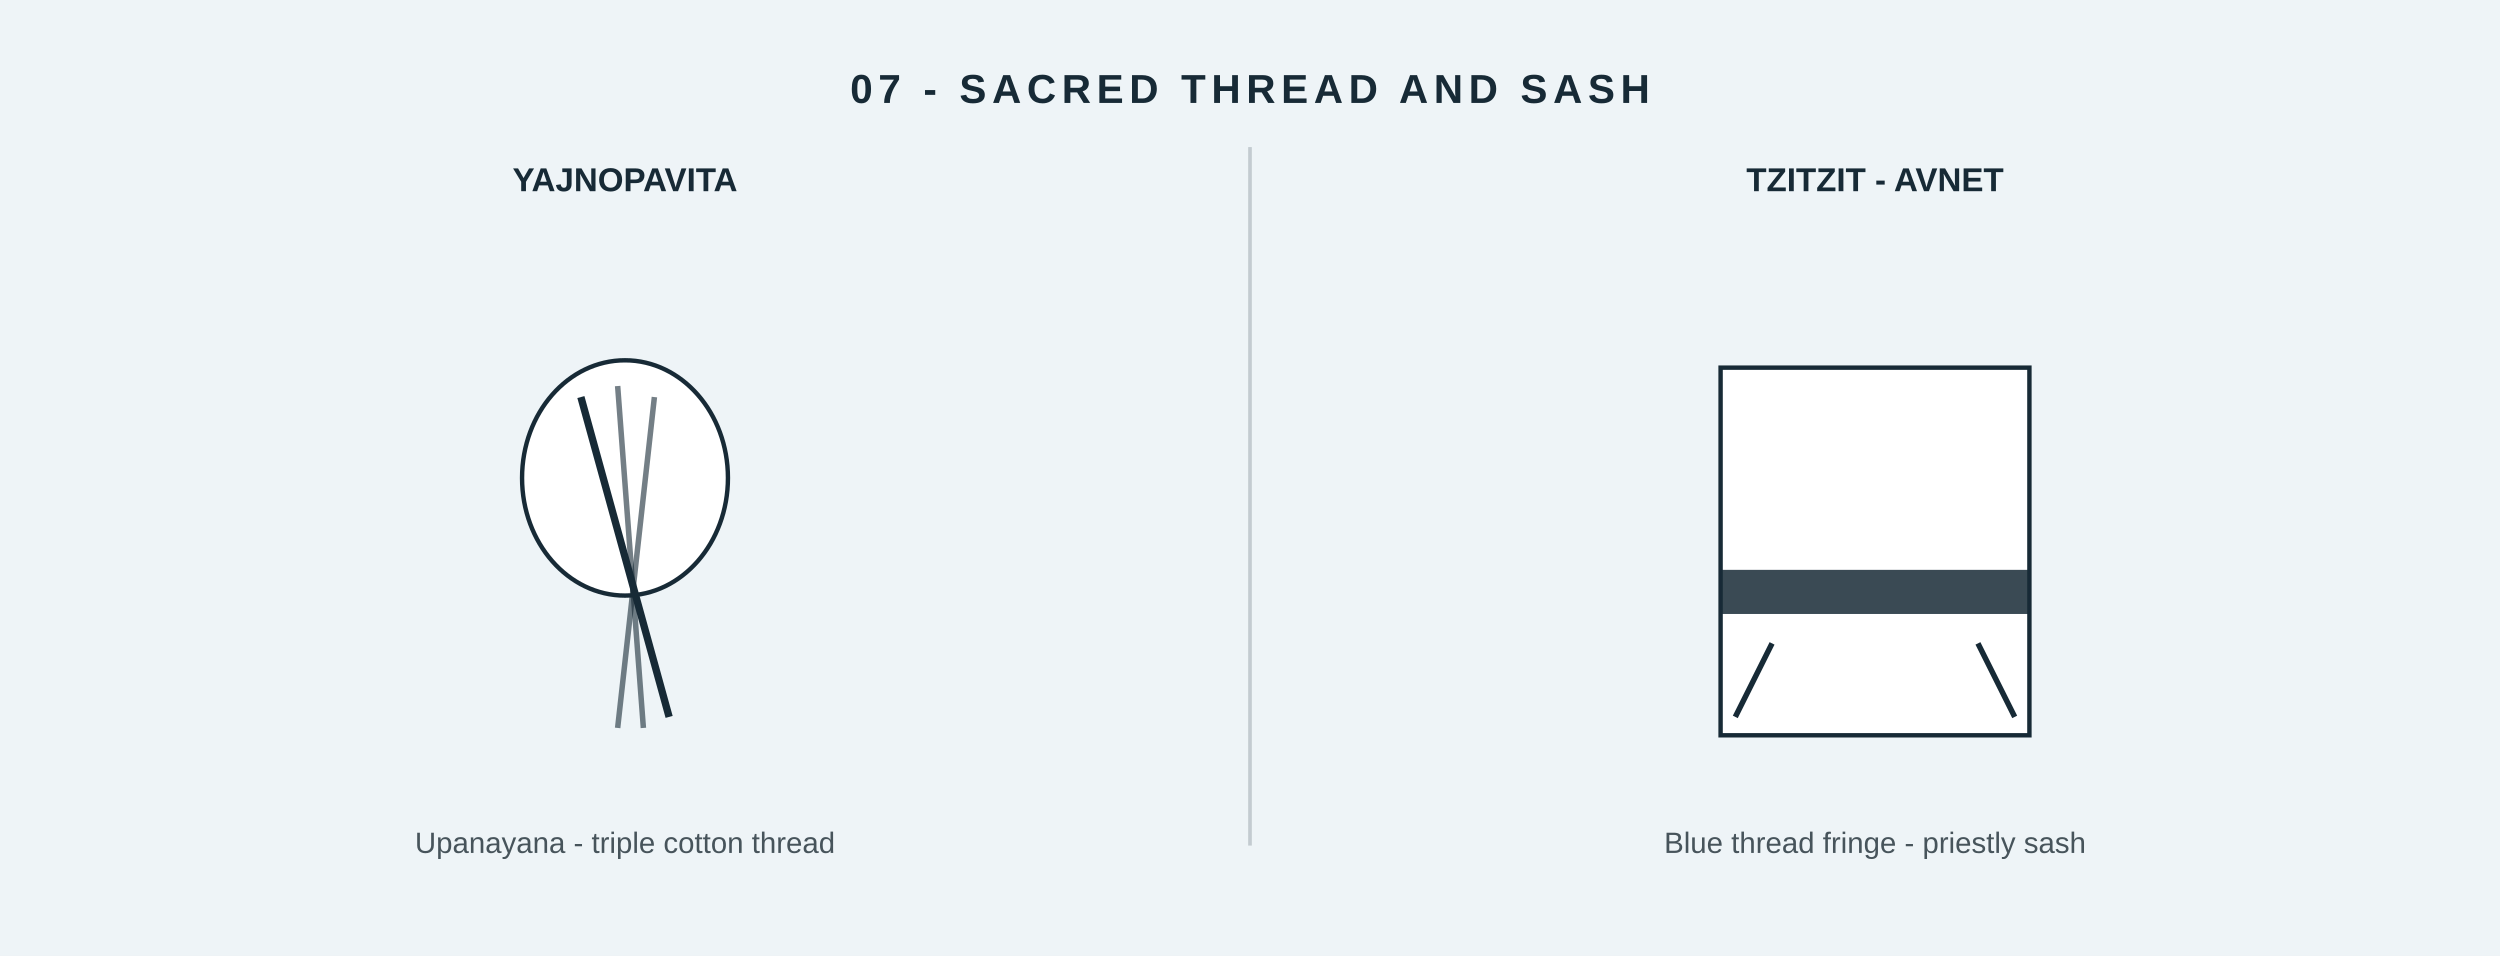
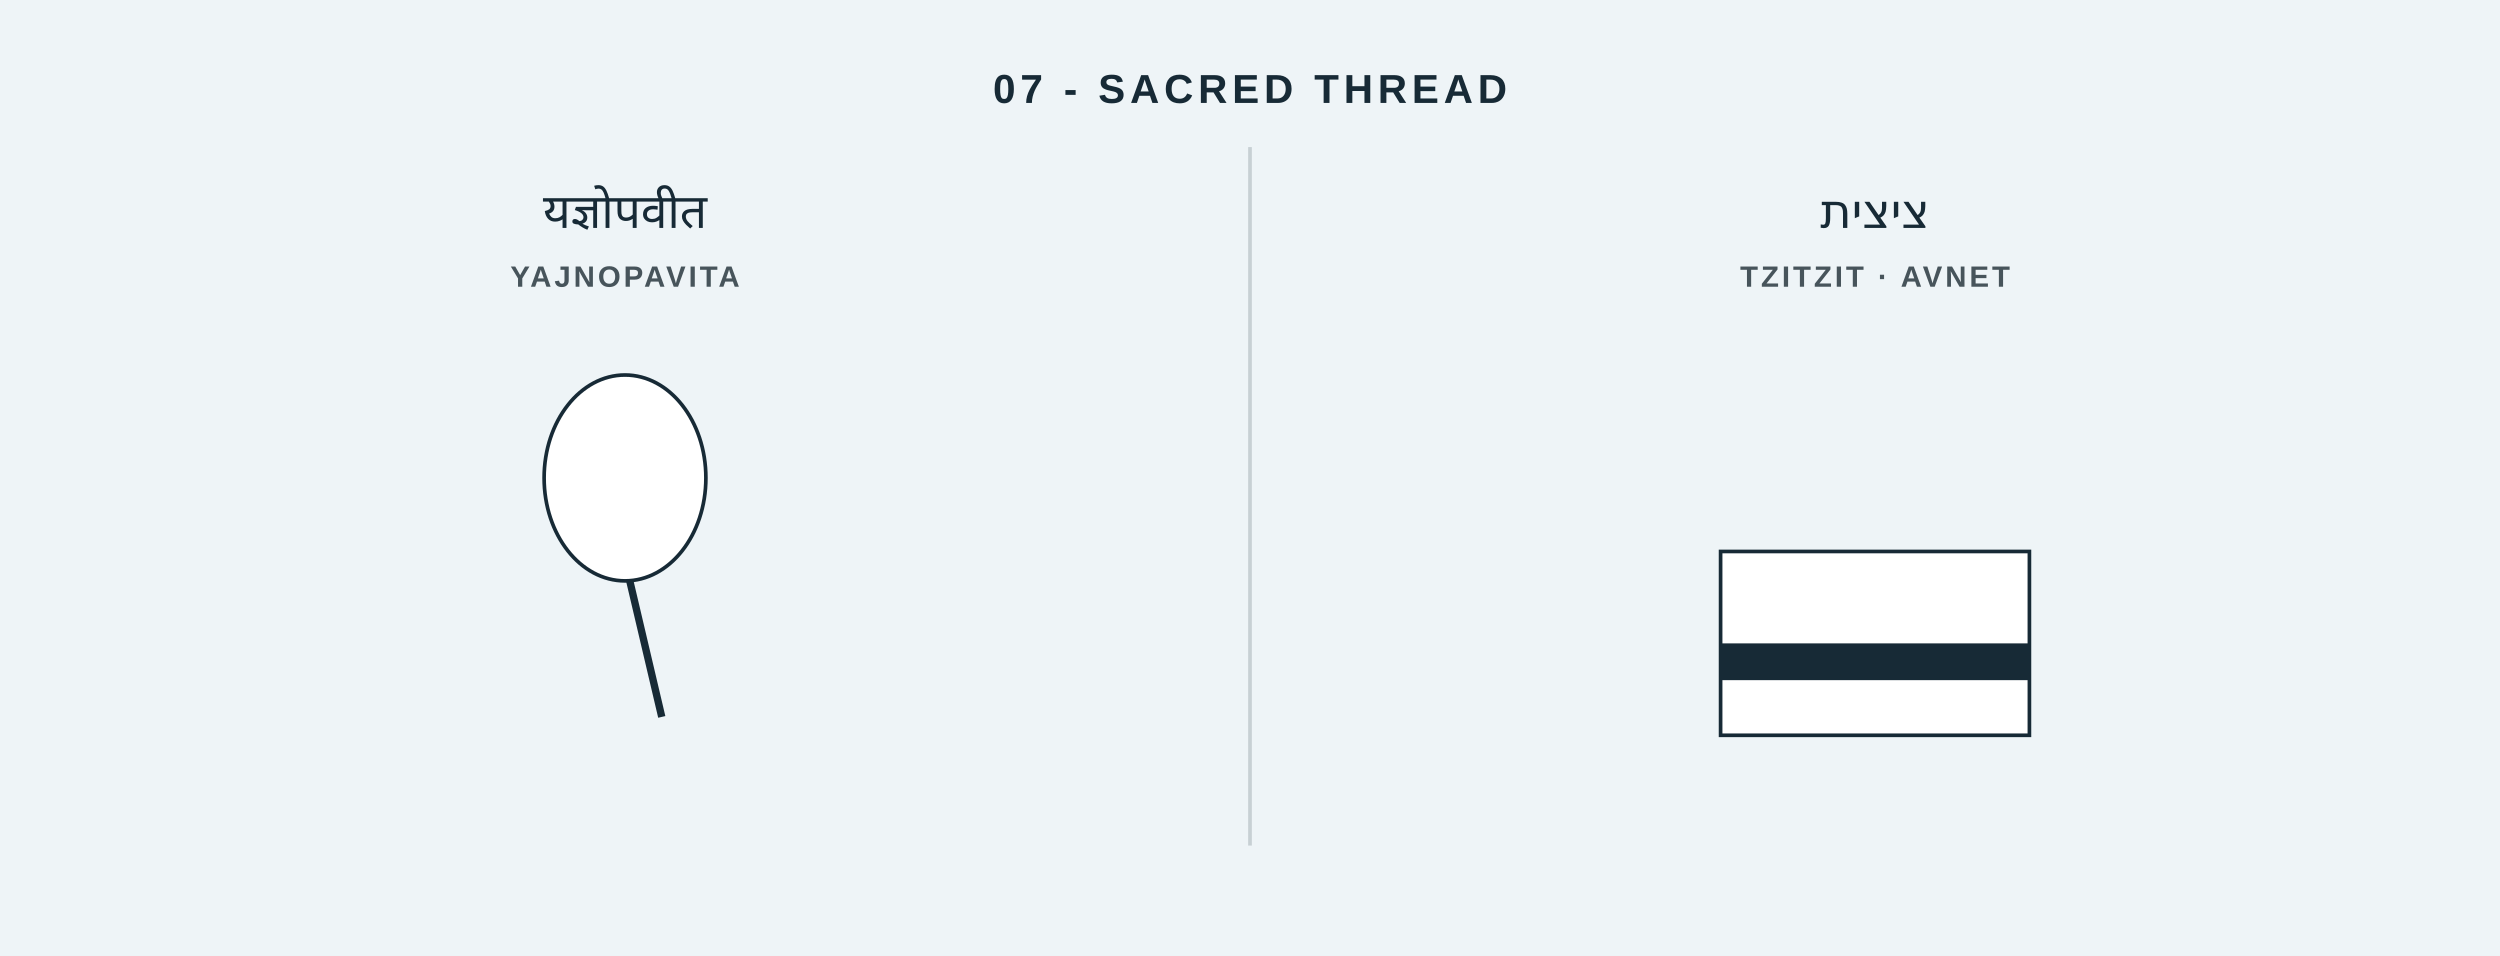
- <svg xmlns="http://www.w3.org/2000/svg" width="680" height="260" viewBox="0 0 680 260" role="img" aria-label="Sacred thread Yajnopavita and Tzitzit">
+ <svg xmlns="http://www.w3.org/2000/svg" width="680" height="260" viewBox="0 0 680 260" role="img">
  <rect width="680" height="260" fill="#EEF4F7" />
-   <text x="340" y="28" text-anchor="middle" font-family="Arial,Helvetica,sans-serif" font-size="11" font-weight="700" letter-spacing="0.14em" fill="#172A36">07 - SACRED THREAD AND SASH</text>
-   <line x1="340" y1="40" x2="340" y2="230" stroke="#172A36" stroke-width="1" opacity="0.2" />
-   <text x="170" y="52" text-anchor="middle" font-family="Arial,Helvetica,sans-serif" font-size="9" font-weight="700" fill="#172A36">YAJNOPAVITA</text>
-   <text x="510" y="52" text-anchor="middle" font-family="Arial,Helvetica,sans-serif" font-size="9" font-weight="700" fill="#172A36">TZITZIT - AVNET</text>
-   <ellipse cx="170" cy="130" rx="28" ry="32" fill="#FFFFFF" stroke="#172A36" stroke-width="1.2" />
-   <line x1="158" y1="108" x2="182" y2="195" stroke="#172A36" stroke-width="2" />
-   <line x1="168" y1="105" x2="175" y2="198" stroke="#172A36" stroke-width="1.5" opacity="0.6" />
-   <line x1="178" y1="108" x2="168" y2="198" stroke="#172A36" stroke-width="1.5" opacity="0.6" />
-   <text x="170" y="232" text-anchor="middle" font-family="Arial,Helvetica,sans-serif" font-size="8" fill="#47545B">Upanayana - triple cotton thread</text>
-   <rect x="468" y="100" width="84" height="100" fill="#FFFFFF" stroke="#172A36" stroke-width="1.2" />
-   <line x1="472" y1="195" x2="482" y2="175" stroke="#172A36" stroke-width="1.5" />
-   <line x1="548" y1="195" x2="538" y2="175" stroke="#172A36" stroke-width="1.5" />
-   <rect x="468" y="155" width="84" height="12" fill="#172A36" opacity="0.85" />
-   <text x="510" y="232" text-anchor="middle" font-family="Arial,Helvetica,sans-serif" font-size="8" fill="#47545B">Blue thread fringe - priestly sash</text>
+   <text x="340" y="28" text-anchor="middle" font-family="Arial,Helvetica,sans-serif" font-size="11" font-weight="700" letter-spacing="0.12em" fill="#172A36">07 - SACRED THREAD</text>
+   <line x1="340" y1="40" x2="340" y2="230" stroke="#172A36" stroke-width="1" opacity="0.18" />
+   <text x="170" y="62" text-anchor="middle" font-family="'Noto Sans Devanagari', 'Arial Unicode MS', sans-serif" font-size="13" fill="#172A36">यज्ञोपवीत</text>
+   <text x="510" y="62" text-anchor="middle" font-family="'Noto Sans Devanagari', 'Arial Unicode MS', sans-serif" font-size="13" fill="#172A36">ציצית</text>
+   <text x="170" y="78" text-anchor="middle" font-family="Arial,Helvetica,sans-serif" font-size="8" font-weight="700" letter-spacing="0.1em" fill="#47545B">YAJNOPAVITA</text>
+   <text x="510" y="78" text-anchor="middle" font-family="Arial,Helvetica,sans-serif" font-size="8" font-weight="700" letter-spacing="0.1em" fill="#47545B">TZITZIT · AVNET</text>
+   <line x1="160" y1="110" x2="180" y2="195" stroke="#172A36" stroke-width="2" />
+   <ellipse cx="170" cy="130" rx="22" ry="28" fill="#FFF" stroke="#172A36" />
+   <rect x="468" y="150" width="84" height="50" fill="#FFF" stroke="#172A36" />
+   <rect x="468" y="175" width="84" height="10" fill="#172A36" />
</svg>
